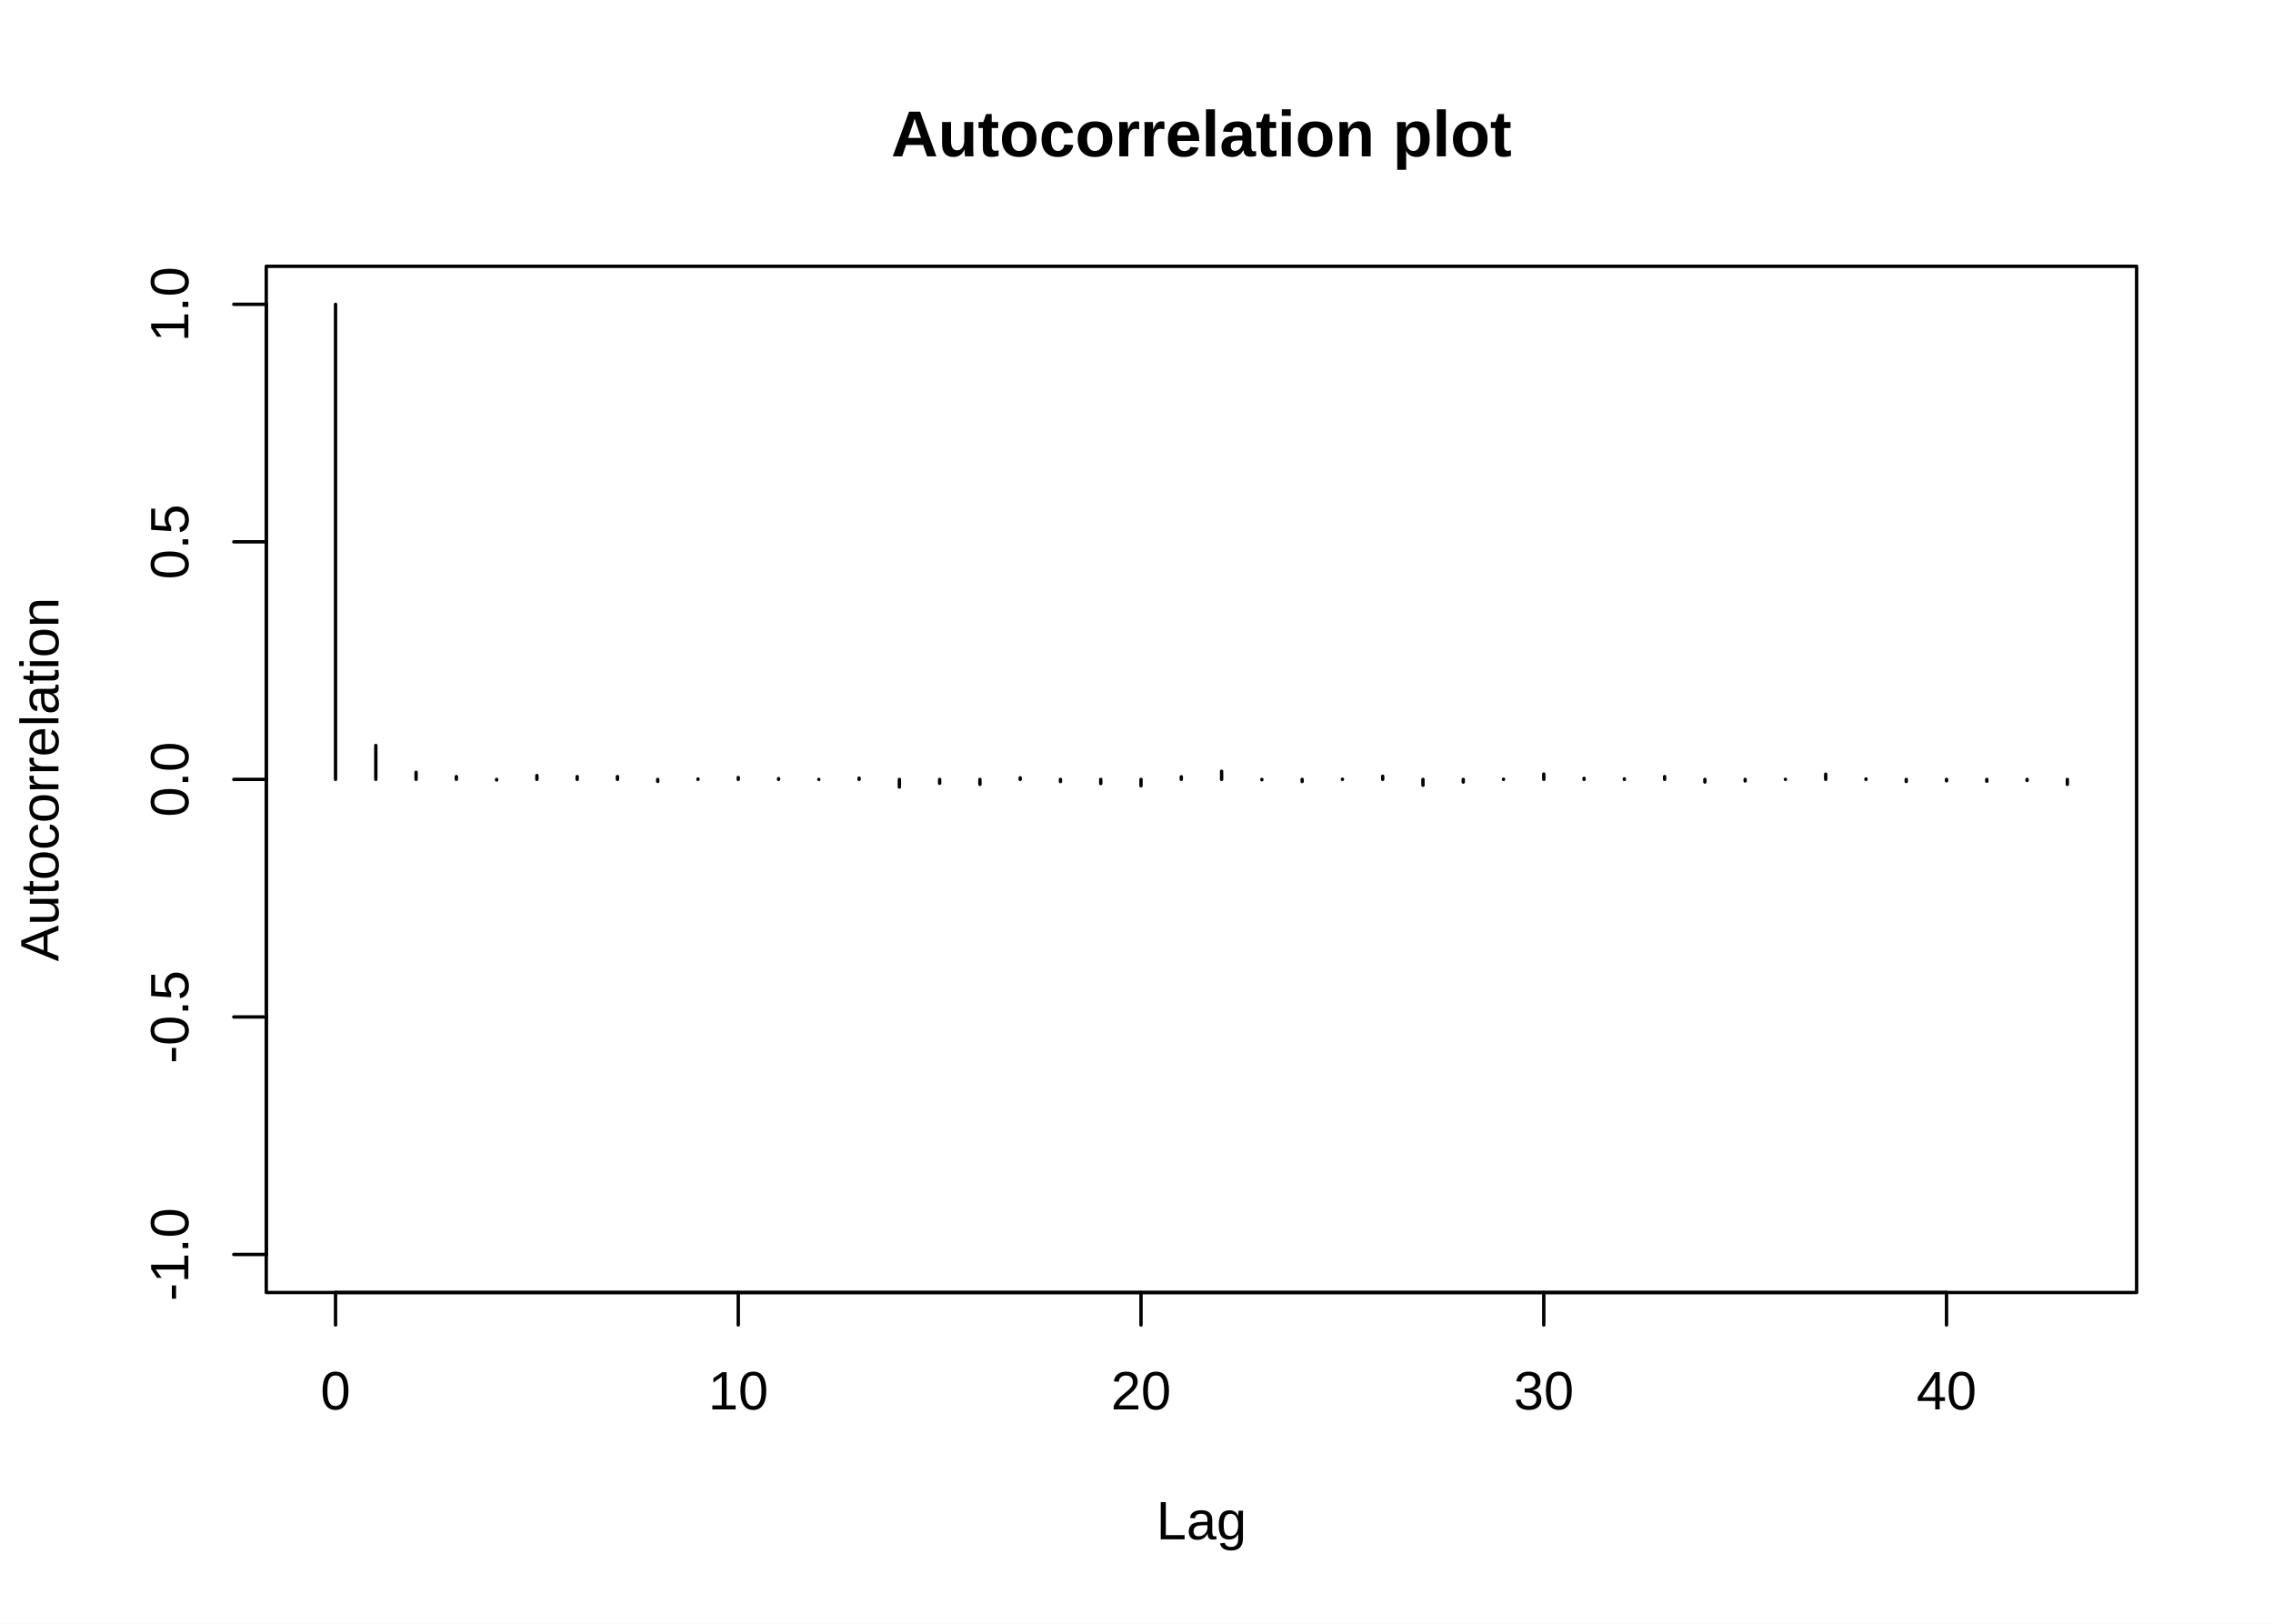
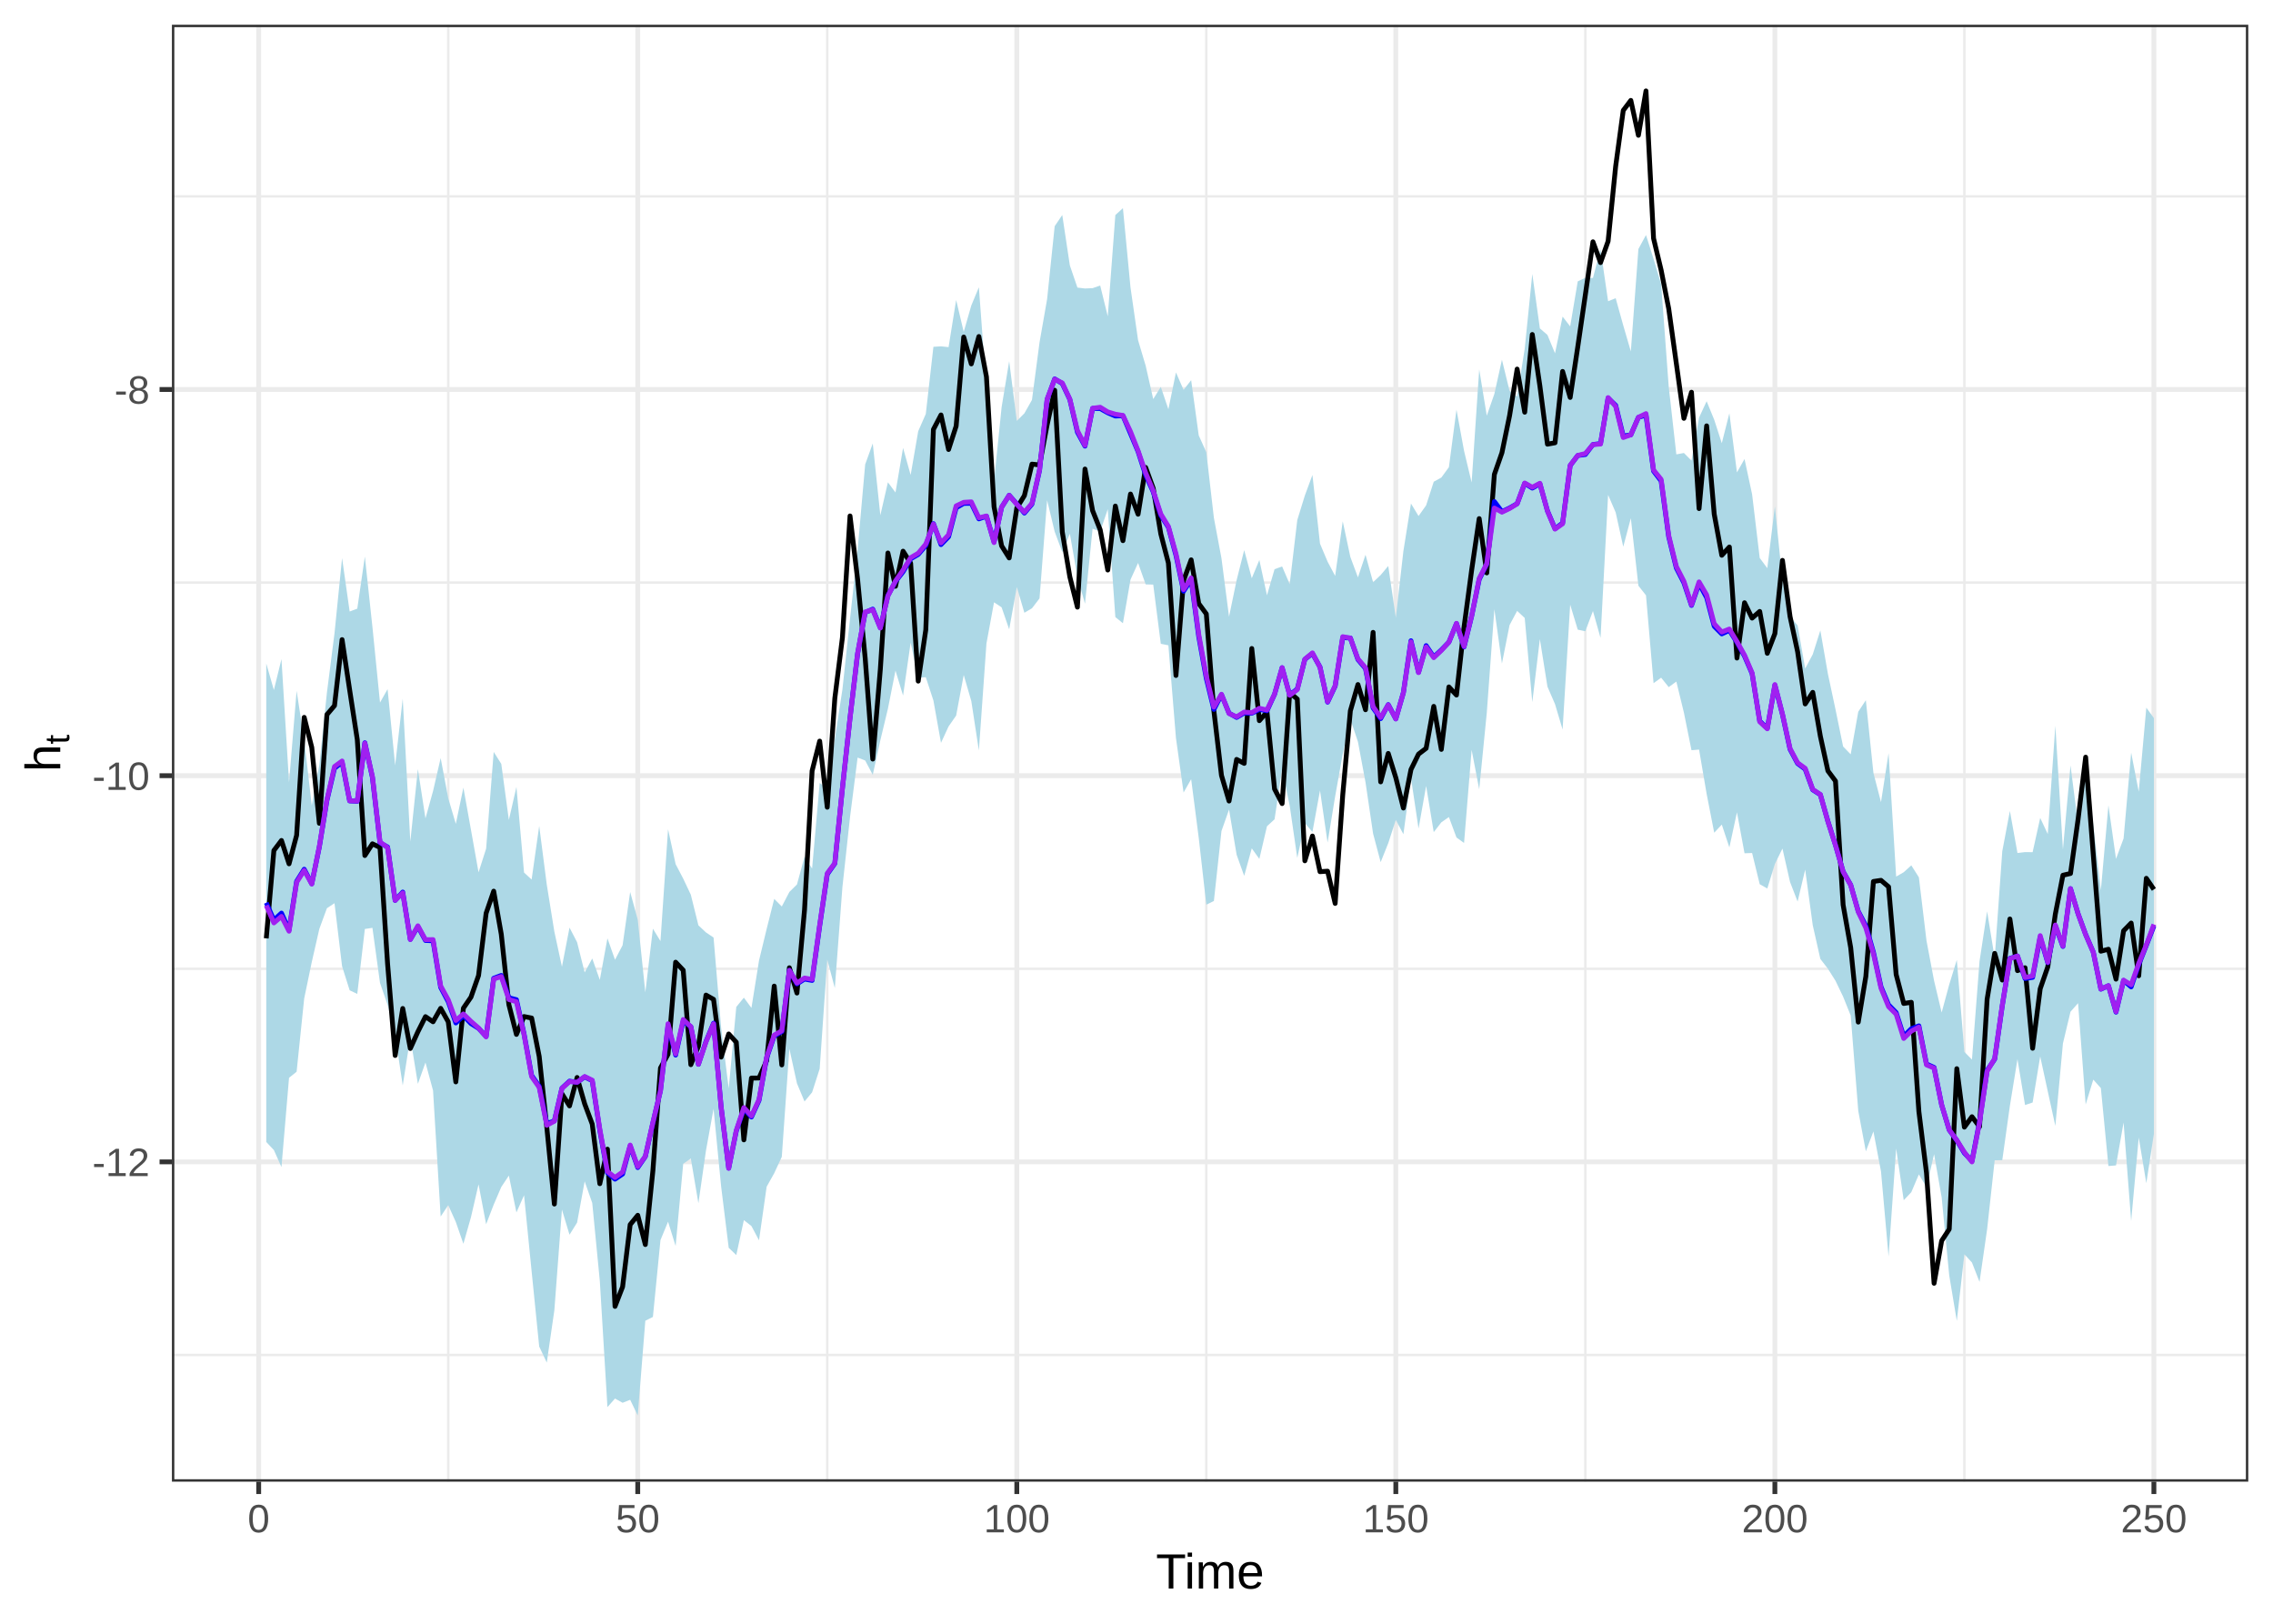
<svg xmlns="http://www.w3.org/2000/svg" class="svglite" width="504.00pt" height="360.00pt" viewBox="0 0 504.00 360.00">
  <defs>
    <style type="text/css">
    .svglite line, .svglite polyline, .svglite polygon, .svglite path, .svglite rect, .svglite circle {
      fill: none;
      stroke: #000000;
      stroke-linecap: round;
      stroke-linejoin: round;
      stroke-miterlimit: 10.00;
    }
    .svglite text {
      white-space: pre;
    }
  </style>
  </defs>
  <rect width="100%" height="100%" style="stroke: none; fill: #FFFFFF;" />
  <defs>
    <clipPath id="cpMC4wMHw1MDQuMDB8MC4wMHwzNjAuMDA=">
      <rect x="0.00" y="0.00" width="504.00" height="360.00" />
    </clipPath>
  </defs>
  <g clip-path="url(#cpMC4wMHw1MDQuMDB8MC4wMHwzNjAuMDA=)">
- </g>
+     <rect x="0" y="0.00" width="504.00" height="360.00" style="stroke-width: 1.07; stroke: #FFFFFF; fill: #FFFFFF;" />
+   </g>
  <defs>
-     <clipPath id="cpNTkuMDR8NDczLjc2fDU5LjA0fDI4Ni41Ng==">
-       <rect x="59.04" y="59.04" width="414.72" height="227.52" />
+     <clipPath id="cpMzguMTJ8NDk4LjUyfDUuNDh8MzI4LjUw">
+       <rect x="38.12" y="5.48" width="460.40" height="323.02" />
    </clipPath>
  </defs>
-   <g clip-path="url(#cpNTkuMDR8NDczLjc2fDU5LjA0fDI4Ni41Ng==)">
-     <line x1="74.40" y1="172.80" x2="74.40" y2="67.47" style="stroke-width: 0.75;" />
-     <line x1="83.33" y1="172.80" x2="83.33" y2="165.28" style="stroke-width: 0.75;" />
-     <line x1="92.26" y1="172.80" x2="92.26" y2="171.22" style="stroke-width: 0.75;" />
-     <line x1="101.19" y1="172.80" x2="101.19" y2="172.18" style="stroke-width: 0.75;" />
-     <line x1="110.12" y1="172.80" x2="110.12" y2="172.93" style="stroke-width: 0.75;" />
-     <line x1="119.05" y1="172.80" x2="119.05" y2="171.95" style="stroke-width: 0.75;" />
-     <line x1="127.98" y1="172.80" x2="127.98" y2="172.18" style="stroke-width: 0.75;" />
-     <line x1="136.91" y1="172.80" x2="136.91" y2="172.17" style="stroke-width: 0.75;" />
-     <line x1="145.84" y1="172.80" x2="145.84" y2="173.25" style="stroke-width: 0.75;" />
-     <line x1="154.77" y1="172.80" x2="154.77" y2="172.71" style="stroke-width: 0.75;" />
-     <line x1="163.70" y1="172.80" x2="163.70" y2="172.38" style="stroke-width: 0.75;" />
-     <line x1="172.63" y1="172.80" x2="172.63" y2="172.63" style="stroke-width: 0.75;" />
-     <line x1="181.56" y1="172.80" x2="181.56" y2="172.81" style="stroke-width: 0.75;" />
-     <line x1="190.49" y1="172.80" x2="190.49" y2="172.52" style="stroke-width: 0.75;" />
-     <line x1="199.42" y1="172.80" x2="199.42" y2="174.49" style="stroke-width: 0.75;" />
-     <line x1="208.35" y1="172.80" x2="208.35" y2="173.66" style="stroke-width: 0.75;" />
-     <line x1="217.28" y1="172.80" x2="217.28" y2="173.90" style="stroke-width: 0.75;" />
-     <line x1="226.21" y1="172.80" x2="226.21" y2="172.45" style="stroke-width: 0.75;" />
-     <line x1="235.14" y1="172.80" x2="235.14" y2="173.28" style="stroke-width: 0.75;" />
-     <line x1="244.07" y1="172.80" x2="244.07" y2="173.72" style="stroke-width: 0.75;" />
-     <line x1="253.00" y1="172.80" x2="253.00" y2="174.21" style="stroke-width: 0.75;" />
-     <line x1="261.93" y1="172.80" x2="261.93" y2="172.22" style="stroke-width: 0.75;" />
-     <line x1="270.87" y1="172.80" x2="270.87" y2="171.00" style="stroke-width: 0.75;" />
-     <line x1="279.80" y1="172.80" x2="279.80" y2="172.88" style="stroke-width: 0.75;" />
-     <line x1="288.73" y1="172.80" x2="288.73" y2="173.27" style="stroke-width: 0.75;" />
-     <line x1="297.66" y1="172.80" x2="297.66" y2="172.76" style="stroke-width: 0.75;" />
-     <line x1="306.59" y1="172.80" x2="306.59" y2="172.10" style="stroke-width: 0.75;" />
-     <line x1="315.52" y1="172.80" x2="315.52" y2="174.09" style="stroke-width: 0.75;" />
-     <line x1="324.45" y1="172.80" x2="324.45" y2="173.39" style="stroke-width: 0.75;" />
-     <line x1="333.38" y1="172.80" x2="333.38" y2="172.76" style="stroke-width: 0.75;" />
-     <line x1="342.31" y1="172.80" x2="342.31" y2="171.61" style="stroke-width: 0.75;" />
-     <line x1="351.24" y1="172.80" x2="351.24" y2="172.57" style="stroke-width: 0.75;" />
-     <line x1="360.17" y1="172.80" x2="360.17" y2="172.68" style="stroke-width: 0.75;" />
-     <line x1="369.10" y1="172.80" x2="369.10" y2="172.18" style="stroke-width: 0.75;" />
-     <line x1="378.03" y1="172.80" x2="378.03" y2="173.38" style="stroke-width: 0.75;" />
-     <line x1="386.96" y1="172.80" x2="386.96" y2="173.15" style="stroke-width: 0.75;" />
-     <line x1="395.89" y1="172.80" x2="395.89" y2="172.78" style="stroke-width: 0.75;" />
-     <line x1="404.82" y1="172.80" x2="404.82" y2="171.65" style="stroke-width: 0.75;" />
-     <line x1="413.75" y1="172.80" x2="413.75" y2="172.70" style="stroke-width: 0.75;" />
-     <line x1="422.68" y1="172.80" x2="422.68" y2="173.27" style="stroke-width: 0.75;" />
-     <line x1="431.61" y1="172.80" x2="431.61" y2="173.11" style="stroke-width: 0.75;" />
-     <line x1="440.54" y1="172.80" x2="440.54" y2="173.21" style="stroke-width: 0.75;" />
-     <line x1="449.47" y1="172.80" x2="449.47" y2="173.04" style="stroke-width: 0.75;" />
-     <line x1="458.40" y1="172.80" x2="458.40" y2="173.90" style="stroke-width: 0.75;" />
+   <g clip-path="url(#cpMzguMTJ8NDk4LjUyfDUuNDh8MzI4LjUw)">
+     <rect x="38.12" y="5.48" width="460.40" height="323.02" style="stroke-width: 1.07; stroke: none; fill: #FFFFFF;" />
+     <polyline points="38.12,300.41 498.52,300.41 " style="stroke-width: 0.53; stroke: #EBEBEB; stroke-linecap: butt;" />
+     <polyline points="38.12,214.79 498.52,214.79 " style="stroke-width: 0.53; stroke: #EBEBEB; stroke-linecap: butt;" />
+     <polyline points="38.12,129.16 498.52,129.16 " style="stroke-width: 0.53; stroke: #EBEBEB; stroke-linecap: butt;" />
+     <polyline points="38.12,43.54 498.52,43.54 " style="stroke-width: 0.53; stroke: #EBEBEB; stroke-linecap: butt;" />
+     <polyline points="99.39,328.50 99.39,5.48 " style="stroke-width: 0.53; stroke: #EBEBEB; stroke-linecap: butt;" />
+     <polyline points="183.43,328.50 183.43,5.48 " style="stroke-width: 0.53; stroke: #EBEBEB; stroke-linecap: butt;" />
+     <polyline points="267.48,328.50 267.48,5.48 " style="stroke-width: 0.53; stroke: #EBEBEB; stroke-linecap: butt;" />
+     <polyline points="351.52,328.50 351.52,5.48 " style="stroke-width: 0.53; stroke: #EBEBEB; stroke-linecap: butt;" />
+     <polyline points="435.57,328.50 435.57,5.48 " style="stroke-width: 0.53; stroke: #EBEBEB; stroke-linecap: butt;" />
+     <polyline points="38.12,257.60 498.52,257.60 " style="stroke-width: 1.07; stroke: #EBEBEB; stroke-linecap: butt;" />
+     <polyline points="38.12,171.98 498.52,171.98 " style="stroke-width: 1.07; stroke: #EBEBEB; stroke-linecap: butt;" />
+     <polyline points="38.12,86.35 498.52,86.35 " style="stroke-width: 1.07; stroke: #EBEBEB; stroke-linecap: butt;" />
+     <polyline points="57.36,328.50 57.36,5.48 " style="stroke-width: 1.07; stroke: #EBEBEB; stroke-linecap: butt;" />
+     <polyline points="141.41,328.50 141.41,5.48 " style="stroke-width: 1.07; stroke: #EBEBEB; stroke-linecap: butt;" />
+     <polyline points="225.46,328.50 225.46,5.48 " style="stroke-width: 1.07; stroke: #EBEBEB; stroke-linecap: butt;" />
+     <polyline points="309.50,328.50 309.50,5.48 " style="stroke-width: 1.07; stroke: #EBEBEB; stroke-linecap: butt;" />
+     <polyline points="393.55,328.50 393.55,5.48 " style="stroke-width: 1.07; stroke: #EBEBEB; stroke-linecap: butt;" />
+     <polyline points="477.59,328.50 477.59,5.48 " style="stroke-width: 1.07; stroke: #EBEBEB; stroke-linecap: butt;" />
+     <polygon points="59.04,147.11 60.73,152.99 62.41,146.13 64.09,173.44 65.77,153.18 67.45,164.06 69.13,178.59 70.81,169.58 72.49,153.56 74.17,140.41 75.85,123.73 77.53,135.58 79.22,134.94 80.90,123.39 82.58,139.00 84.26,155.77 85.94,152.79 87.62,169.70 89.30,154.90 90.98,186.58 92.66,170.51 94.34,181.45 96.02,175.39 97.71,168.07 99.39,176.98 101.07,182.66 102.75,174.63 104.43,183.99 106.11,193.41 107.79,188.15 109.47,166.71 111.15,169.36 112.83,181.79 114.51,174.47 116.20,193.46 117.88,195.00 119.56,183.12 121.24,196.14 122.92,206.56 124.60,214.34 126.28,205.66 127.96,208.90 129.64,215.59 131.32,212.51 133.00,217.25 134.69,208.04 136.37,212.79 138.05,209.57 139.73,197.76 141.41,203.89 143.09,220.02 144.77,205.90 146.45,208.65 148.13,183.85 149.81,191.59 151.49,194.80 153.18,198.37 154.86,205.16 156.54,206.73 158.22,207.86 159.90,227.86 161.58,241.33 163.26,223.25 164.94,221.19 166.62,223.47 168.30,212.96 169.99,205.97 171.67,199.29 173.35,200.98 175.03,197.76 176.71,196.10 178.39,189.93 180.07,192.57 181.75,173.59 183.43,174.90 185.11,163.83 186.79,152.87 188.48,137.16 190.16,121.91 191.84,102.96 193.52,98.32 195.20,114.24 196.88,106.93 198.56,109.19 200.24,99.31 201.92,105.31 203.60,95.60 205.28,91.77 206.97,76.89 208.65,76.79 210.33,76.96 212.01,66.51 213.69,73.58 215.37,67.73 217.05,63.69 218.73,86.27 220.41,106.71 222.09,90.29 223.77,80.08 225.46,93.32 227.14,91.64 228.82,88.67 230.50,75.91 232.18,66.31 233.86,50.15 235.54,47.67 237.22,58.84 238.90,63.76 240.58,63.96 242.26,63.89 243.95,63.31 245.63,70.14 247.31,47.68 248.99,46.15 250.67,63.73 252.35,75.43 254.03,81.07 255.71,88.48 257.39,85.78 259.07,90.74 260.75,82.58 262.44,86.44 264.12,84.29 265.80,96.54 267.48,100.26 269.16,114.81 270.84,123.78 272.52,136.73 274.20,128.63 275.88,121.97 277.56,128.20 279.24,124.15 280.93,131.99 282.61,126.20 284.29,125.59 285.97,129.51 287.65,115.31 289.33,109.86 291.01,105.31 292.69,120.54 294.37,124.52 296.05,127.69 297.73,115.58 299.42,123.49 301.10,128.01 302.78,123.00 304.46,129.09 306.14,127.49 307.82,125.49 309.50,136.97 311.18,122.17 312.86,111.64 314.54,114.41 316.22,112.04 317.91,106.80 319.59,105.88 321.27,103.58 322.95,90.83 324.63,99.96 326.31,106.97 327.99,81.91 329.67,92.16 331.35,87.34 333.03,79.76 334.72,86.67 336.40,87.91 338.08,77.33 339.76,60.74 341.44,72.81 343.12,74.26 344.80,78.34 346.48,70.19 348.16,72.36 349.84,62.38 351.52,61.60 353.21,61.63 354.89,55.26 356.57,66.79 358.25,66.12 359.93,72.15 361.61,77.91 363.29,55.21 364.97,52.11 366.65,57.40 368.33,63.00 370.01,85.71 371.70,100.74 373.38,100.43 375.06,102.12 376.74,92.58 378.42,88.96 380.10,93.07 381.78,98.26 383.46,91.63 385.14,104.74 386.82,101.77 388.50,109.59 390.19,123.71 391.87,125.97 393.55,112.28 395.23,128.67 396.91,136.70 398.59,138.66 400.27,148.23 401.95,145.07 403.63,139.77 405.31,149.41 406.99,157.28 408.68,165.51 410.36,167.24 412.04,157.80 413.72,155.24 415.40,171.37 417.08,177.85 418.76,166.98 420.44,194.35 422.12,193.38 423.80,191.86 425.48,194.51 427.17,208.57 428.85,217.44 430.53,224.49 432.21,218.28 433.89,212.82 435.57,233.21 437.25,234.92 438.93,213.11 440.61,202.06 442.29,212.41 443.97,188.74 445.66,179.80 447.34,189.12 449.02,188.92 450.70,188.94 452.38,181.34 454.06,184.92 455.74,160.91 457.42,188.34 459.10,169.72 460.78,182.77 462.46,169.49 464.15,182.85 465.83,197.38 467.51,178.55 469.19,190.42 470.87,185.90 472.55,166.87 474.23,175.53 475.91,156.90 477.59,159.20 477.59,251.40 475.91,262.33 474.23,252.20 472.55,270.73 470.87,248.87 469.19,258.38 467.51,258.52 465.83,241.24 464.15,239.36 462.46,244.87 460.78,222.41 459.10,224.31 457.42,231.34 455.74,249.63 454.06,241.97 452.38,234.22 450.70,244.44 449.02,245.00 447.34,234.82 445.66,245.17 443.97,257.23 442.29,257.24 440.61,272.54 438.93,284.21 437.25,279.92 435.57,278.08 433.89,292.86 432.21,282.78 430.53,265.47 428.85,255.89 427.17,263.22 425.48,260.37 423.80,264.32 422.12,266.10 420.44,254.64 418.76,278.58 417.08,259.71 415.40,250.85 413.72,255.26 412.04,246.29 410.36,225.14 408.68,220.97 406.99,217.45 405.31,214.78 403.63,212.60 401.95,205.15 400.27,192.81 398.59,199.88 396.91,195.54 395.23,188.14 393.55,191.55 391.87,196.99 390.19,196.04 388.50,189.12 386.82,189.18 385.14,180.10 383.46,187.88 381.78,182.82 380.10,184.62 378.42,176.02 376.74,166.19 375.06,166.33 373.38,158.00 371.70,151.11 370.01,152.34 368.33,150.25 366.65,151.47 364.97,131.99 363.29,129.86 361.61,114.89 359.93,121.21 358.25,113.62 356.57,109.72 354.89,141.42 353.21,135.47 351.52,139.95 349.84,139.60 348.16,134.06 346.48,161.74 344.80,156.11 343.12,152.23 341.44,141.69 339.76,155.68 338.08,137.01 336.40,135.44 334.72,138.59 333.03,147.11 331.35,135.07 329.67,158.03 327.99,175.00 326.31,166.25 324.63,186.89 322.95,185.68 321.27,181.15 319.59,182.32 317.91,184.49 316.22,174.25 314.54,183.70 312.86,172.48 311.18,184.95 309.50,181.78 307.82,186.94 306.14,191.15 304.46,184.82 302.78,173.45 301.10,164.46 299.42,159.42 297.73,167.17 296.05,176.55 294.37,186.81 292.69,175.25 291.01,184.45 289.33,182.49 287.65,190.21 285.97,178.64 284.29,170.50 282.61,181.65 280.93,183.19 279.24,190.43 277.56,188.09 275.88,194.19 274.20,189.50 272.52,179.49 270.84,184.25 269.16,199.76 267.48,200.58 265.80,185.76 264.12,172.75 262.44,175.71 260.75,163.64 259.07,143.07 257.39,142.74 255.71,129.61 254.03,129.56 252.35,124.81 250.67,128.51 248.99,138.18 247.31,136.81 245.63,112.88 243.95,117.85 242.26,117.22 240.58,133.86 238.90,127.88 237.22,118.33 235.54,122.40 233.86,117.88 232.18,110.90 230.50,132.67 228.82,134.87 227.14,135.85 225.46,130.14 223.77,139.53 222.09,134.65 220.41,133.54 218.73,142.66 217.05,166.39 215.37,155.43 213.69,149.65 212.01,158.65 210.33,161.06 208.65,164.70 206.97,155.31 205.28,150.15 203.60,150.23 201.92,142.49 200.24,154.22 198.56,148.67 196.88,157.13 195.20,164.14 193.52,171.78 191.84,168.61 190.16,167.96 188.48,181.16 186.79,196.70 185.11,219.07 183.43,212.74 181.75,236.96 180.07,242.18 178.39,244.21 176.71,240.19 175.03,232.51 173.35,256.48 171.67,260.11 169.99,263.11 168.30,274.99 166.62,271.83 164.94,270.51 163.26,278.26 161.58,276.65 159.90,263.07 158.22,245.84 156.54,255.08 154.86,266.77 153.18,256.86 151.49,258.02 149.81,276.25 148.13,270.86 146.45,274.94 144.77,291.98 143.09,292.82 141.41,313.82 139.73,310.35 138.05,311.01 136.37,310.07 134.69,311.97 133.00,284.01 131.32,266.71 129.64,261.92 127.96,271.06 126.28,273.75 124.60,268.18 122.92,290.49 121.24,302.10 119.56,298.54 117.88,281.88 116.20,265.00 114.51,268.81 112.83,260.64 111.15,263.17 109.47,267.08 107.79,271.43 106.11,262.57 104.43,269.86 102.75,275.76 101.07,270.93 99.39,267.19 97.71,269.72 96.02,241.77 94.34,235.57 92.66,240.30 90.98,229.99 89.30,240.65 87.62,229.57 85.94,222.79 84.26,217.93 82.58,205.71 80.90,205.97 79.22,220.36 77.53,219.56 75.85,214.23 74.17,200.25 72.49,201.36 70.81,205.94 69.13,213.30 67.45,221.37 65.77,237.61 64.09,238.96 62.41,258.75 60.73,254.98 59.04,253.19 " style="stroke-width: 0.00; stroke: none; stroke-linecap: butt; fill: #ADD8E6;" />
+     <polyline points="59.04,147.11 60.73,152.99 62.41,146.13 64.09,173.44 65.77,153.18 67.45,164.06 69.13,178.59 70.81,169.58 72.49,153.56 74.17,140.41 75.85,123.73 77.53,135.58 79.22,134.94 80.90,123.39 82.58,139.00 84.26,155.77 85.94,152.79 87.62,169.70 89.30,154.90 90.98,186.58 92.66,170.51 94.34,181.45 96.02,175.39 97.71,168.07 99.39,176.98 101.07,182.66 102.75,174.63 104.43,183.99 106.11,193.41 107.79,188.15 109.47,166.71 111.15,169.36 112.83,181.79 114.51,174.47 116.20,193.46 117.88,195.00 119.56,183.12 121.24,196.14 122.92,206.56 124.60,214.34 126.28,205.66 127.96,208.90 129.64,215.59 131.32,212.51 133.00,217.25 134.69,208.04 136.37,212.79 138.05,209.57 139.73,197.76 141.41,203.89 143.09,220.02 144.77,205.90 146.45,208.65 148.13,183.85 149.81,191.59 151.49,194.80 153.18,198.37 154.86,205.16 156.54,206.73 158.22,207.86 159.90,227.86 161.58,241.33 163.26,223.25 164.94,221.19 166.62,223.47 168.30,212.96 169.99,205.97 171.67,199.29 173.35,200.98 175.03,197.76 176.71,196.10 178.39,189.93 180.07,192.57 181.75,173.59 183.43,174.90 185.11,163.83 186.79,152.87 188.48,137.16 190.16,121.91 191.84,102.96 193.52,98.32 195.20,114.24 196.88,106.93 198.56,109.19 200.24,99.31 201.92,105.31 203.60,95.60 205.28,91.77 206.97,76.89 208.65,76.79 210.33,76.96 212.01,66.51 213.69,73.58 215.37,67.73 217.05,63.69 218.73,86.27 220.41,106.71 222.09,90.29 223.77,80.08 225.46,93.32 227.14,91.64 228.82,88.67 230.50,75.91 232.18,66.31 233.86,50.15 235.54,47.67 237.22,58.84 238.90,63.76 240.58,63.96 242.26,63.89 243.95,63.31 245.63,70.14 247.31,47.68 248.99,46.15 250.67,63.73 252.35,75.43 254.03,81.07 255.71,88.48 257.39,85.78 259.07,90.74 260.75,82.58 262.44,86.44 264.12,84.29 265.80,96.54 267.48,100.26 269.16,114.81 270.84,123.78 272.52,136.73 274.20,128.63 275.88,121.97 277.56,128.20 279.24,124.15 280.93,131.99 282.61,126.20 284.29,125.59 285.97,129.51 287.65,115.31 289.33,109.86 291.01,105.31 292.69,120.54 294.37,124.52 296.05,127.69 297.73,115.58 299.42,123.49 301.10,128.01 302.78,123.00 304.46,129.09 306.14,127.49 307.82,125.49 309.50,136.97 311.18,122.17 312.86,111.64 314.54,114.41 316.22,112.04 317.91,106.80 319.59,105.88 321.27,103.58 322.95,90.83 324.63,99.96 326.31,106.97 327.99,81.91 329.67,92.16 331.35,87.34 333.03,79.76 334.72,86.67 336.40,87.91 338.08,77.33 339.76,60.74 341.44,72.81 343.12,74.26 344.80,78.34 346.48,70.19 348.16,72.36 349.84,62.38 351.52,61.60 353.21,61.63 354.89,55.26 356.57,66.79 358.25,66.12 359.93,72.15 361.61,77.91 363.29,55.21 364.97,52.11 366.65,57.40 368.33,63.00 370.01,85.71 371.70,100.74 373.38,100.43 375.06,102.12 376.74,92.58 378.42,88.96 380.10,93.07 381.78,98.26 383.46,91.63 385.14,104.74 386.82,101.77 388.50,109.59 390.19,123.71 391.87,125.97 393.55,112.28 395.23,128.67 396.91,136.70 398.59,138.66 400.27,148.23 401.95,145.07 403.63,139.77 405.31,149.41 406.99,157.28 408.68,165.51 410.36,167.24 412.04,157.80 413.72,155.24 415.40,171.37 417.08,177.85 418.76,166.98 420.44,194.35 422.12,193.38 423.80,191.86 425.48,194.51 427.17,208.57 428.85,217.44 430.53,224.49 432.21,218.28 433.89,212.82 435.57,233.21 437.25,234.92 438.93,213.11 440.61,202.06 442.29,212.41 443.97,188.74 445.66,179.80 447.34,189.12 449.02,188.92 450.70,188.94 452.38,181.34 454.06,184.92 455.74,160.91 457.42,188.34 459.10,169.72 460.78,182.77 462.46,169.49 464.15,182.85 465.83,197.38 467.51,178.55 469.19,190.42 470.87,185.90 472.55,166.87 474.23,175.53 475.91,156.90 477.59,159.20 " style="stroke-width: 1.07; stroke: none; stroke-linecap: butt;" />
+     <polyline points="477.59,251.40 475.91,262.33 474.23,252.20 472.55,270.73 470.87,248.87 469.19,258.38 467.51,258.52 465.83,241.24 464.15,239.36 462.46,244.87 460.78,222.41 459.10,224.31 457.42,231.34 455.74,249.63 454.06,241.97 452.38,234.22 450.70,244.44 449.02,245.00 447.34,234.82 445.66,245.17 443.97,257.23 442.29,257.24 440.61,272.54 438.93,284.21 437.25,279.92 435.57,278.08 433.89,292.86 432.21,282.78 430.53,265.47 428.85,255.89 427.17,263.22 425.48,260.37 423.80,264.32 422.12,266.10 420.44,254.64 418.76,278.58 417.08,259.71 415.40,250.85 413.72,255.26 412.04,246.29 410.36,225.14 408.68,220.97 406.99,217.45 405.31,214.78 403.63,212.60 401.95,205.15 400.27,192.81 398.59,199.88 396.91,195.54 395.23,188.14 393.55,191.55 391.87,196.99 390.19,196.04 388.50,189.12 386.82,189.18 385.14,180.10 383.46,187.88 381.78,182.82 380.10,184.62 378.42,176.02 376.74,166.19 375.06,166.33 373.38,158.00 371.70,151.11 370.01,152.34 368.33,150.25 366.65,151.47 364.97,131.99 363.29,129.86 361.61,114.89 359.93,121.21 358.25,113.62 356.57,109.72 354.89,141.42 353.21,135.47 351.52,139.95 349.84,139.60 348.16,134.06 346.48,161.74 344.80,156.11 343.12,152.23 341.44,141.69 339.76,155.68 338.08,137.01 336.40,135.44 334.72,138.59 333.03,147.11 331.35,135.07 329.67,158.03 327.99,175.00 326.31,166.25 324.63,186.89 322.95,185.68 321.27,181.15 319.59,182.32 317.91,184.49 316.22,174.25 314.54,183.70 312.86,172.48 311.18,184.95 309.50,181.78 307.82,186.94 306.14,191.15 304.46,184.82 302.78,173.45 301.10,164.46 299.42,159.42 297.73,167.17 296.05,176.55 294.37,186.81 292.69,175.25 291.01,184.45 289.33,182.49 287.65,190.21 285.97,178.64 284.29,170.50 282.61,181.65 280.93,183.19 279.24,190.43 277.56,188.09 275.88,194.19 274.20,189.50 272.52,179.49 270.84,184.25 269.16,199.76 267.48,200.58 265.80,185.76 264.12,172.75 262.44,175.71 260.75,163.64 259.07,143.07 257.39,142.74 255.71,129.61 254.03,129.56 252.35,124.81 250.67,128.51 248.99,138.18 247.31,136.81 245.63,112.88 243.95,117.85 242.26,117.22 240.58,133.86 238.90,127.88 237.22,118.33 235.54,122.40 233.86,117.88 232.18,110.90 230.50,132.67 228.82,134.87 227.14,135.85 225.46,130.14 223.77,139.53 222.09,134.65 220.41,133.54 218.73,142.66 217.05,166.39 215.37,155.43 213.69,149.65 212.01,158.65 210.33,161.06 208.65,164.70 206.97,155.31 205.28,150.15 203.60,150.23 201.92,142.49 200.24,154.22 198.56,148.67 196.88,157.13 195.20,164.14 193.52,171.78 191.84,168.61 190.16,167.96 188.48,181.16 186.79,196.70 185.11,219.07 183.43,212.74 181.75,236.96 180.07,242.18 178.39,244.21 176.71,240.19 175.03,232.51 173.35,256.48 171.67,260.11 169.99,263.11 168.30,274.99 166.62,271.83 164.94,270.51 163.26,278.26 161.58,276.65 159.90,263.07 158.22,245.84 156.54,255.08 154.86,266.77 153.18,256.86 151.49,258.02 149.81,276.25 148.13,270.86 146.45,274.94 144.77,291.98 143.09,292.82 141.41,313.82 139.73,310.35 138.05,311.01 136.37,310.07 134.69,311.97 133.00,284.01 131.32,266.71 129.64,261.92 127.96,271.06 126.28,273.75 124.60,268.18 122.92,290.49 121.24,302.10 119.56,298.54 117.88,281.88 116.20,265.00 114.51,268.81 112.83,260.64 111.15,263.17 109.47,267.08 107.79,271.43 106.11,262.57 104.43,269.86 102.75,275.76 101.07,270.93 99.39,267.19 97.71,269.72 96.02,241.77 94.34,235.57 92.66,240.30 90.98,229.99 89.30,240.65 87.62,229.57 85.94,222.79 84.26,217.93 82.58,205.71 80.90,205.97 79.22,220.36 77.53,219.56 75.85,214.23 74.17,200.25 72.49,201.36 70.81,205.94 69.13,213.30 67.45,221.37 65.77,237.61 64.09,238.96 62.41,258.75 60.73,254.98 59.04,253.19 " style="stroke-width: 1.07; stroke: none; stroke-linecap: butt;" />
+     <polyline points="59.04,208.04 60.73,188.56 62.41,186.34 64.09,191.52 65.77,185.19 67.45,159.05 69.13,165.71 70.81,182.54 72.49,158.44 74.17,156.45 75.85,141.81 77.53,152.97 79.22,163.97 80.90,189.68 82.58,187.08 84.26,187.90 85.94,213.69 87.62,234.01 89.30,223.59 90.98,232.46 92.66,228.75 94.34,225.40 96.02,226.54 97.71,223.56 99.39,226.55 101.07,239.87 102.75,223.52 104.43,221.07 106.11,216.28 107.79,202.47 109.47,197.58 111.15,207.13 112.83,222.72 114.51,229.34 116.20,225.38 117.88,225.71 119.56,234.23 121.24,249.90 122.92,266.95 124.60,242.49 126.28,245.19 127.96,238.89 129.64,244.73 131.32,249.23 133.00,262.44 134.69,254.78 136.37,289.64 138.05,285.30 139.73,271.51 141.41,269.44 143.09,275.93 144.77,259.53 146.45,236.78 148.13,233.74 149.81,213.33 151.49,215.10 153.18,236.05 154.86,231.98 156.54,220.62 158.22,221.57 159.90,234.37 161.58,229.24 163.26,231.08 164.94,252.72 166.62,239.02 168.30,239.01 169.99,235.17 171.67,218.63 173.35,236.10 175.03,214.56 176.71,220.17 178.39,201.74 180.07,170.91 181.75,164.31 183.43,178.97 185.11,154.81 186.79,141.37 188.48,114.39 190.16,128.45 191.84,145.93 193.52,168.29 195.20,148.38 196.88,122.60 198.56,129.98 200.24,122.20 201.92,124.85 203.60,151.01 205.28,139.63 206.97,95.21 208.65,92.00 210.33,99.66 212.01,94.47 213.69,74.73 215.37,80.68 217.05,74.61 218.73,83.55 220.41,112.34 222.09,121.02 223.77,123.70 225.46,112.61 227.14,109.89 228.82,102.90 230.50,103.08 232.18,94.19 233.86,86.52 235.54,117.93 237.22,127.90 238.90,134.61 240.58,103.99 242.26,113.20 243.95,117.46 245.63,126.38 247.31,112.20 248.99,119.87 250.67,109.53 252.35,114.01 254.03,103.64 255.71,108.26 257.39,118.37 259.07,124.82 260.75,149.76 262.44,128.70 264.12,124.12 265.80,133.82 267.48,136.11 269.16,157.61 270.84,171.91 272.52,177.60 274.20,168.37 275.88,169.25 277.56,143.78 279.24,159.78 280.93,157.84 282.61,174.93 284.29,178.16 285.97,153.54 287.65,154.99 289.33,190.85 291.01,185.36 292.69,193.26 294.37,193.15 296.05,200.30 297.73,176.23 299.42,157.60 301.10,151.77 302.78,157.36 304.46,140.20 306.14,173.35 307.82,167.04 309.50,172.43 311.18,179.15 312.86,170.61 314.54,167.19 316.22,165.91 317.91,156.61 319.59,166.15 321.27,152.30 322.95,154.10 324.63,139.01 326.31,126.42 327.99,114.98 329.67,127.02 331.35,105.18 333.03,100.37 334.72,92.17 336.40,81.83 338.08,91.39 339.76,74.16 341.44,85.55 343.12,98.48 344.80,98.17 346.48,82.35 348.16,88.12 349.84,76.93 351.52,65.39 353.21,53.61 354.89,58.22 356.57,53.48 358.25,36.84 359.93,24.48 361.61,22.26 363.29,30.00 364.97,20.16 366.65,52.85 368.33,59.90 370.01,68.43 371.70,80.59 373.38,92.75 375.06,86.96 376.74,112.76 378.42,94.42 380.10,113.99 381.78,123.11 383.46,121.28 385.14,145.90 386.82,133.63 388.50,137.04 390.19,135.56 391.87,144.85 393.55,140.47 395.23,124.24 396.91,136.68 398.59,144.49 400.27,156.07 401.95,153.50 403.63,163.21 405.31,170.91 406.99,173.17 408.68,200.61 410.36,210.09 412.04,226.61 413.72,216.48 415.40,195.43 417.08,195.18 418.76,196.61 420.44,216.06 422.12,222.48 423.80,222.22 425.48,246.44 427.17,260.05 428.85,284.52 430.53,275.09 432.21,272.52 433.89,236.94 435.57,249.90 437.25,247.59 438.93,249.80 440.61,221.53 442.29,211.37 443.97,217.29 445.66,203.75 447.34,215.20 449.02,214.56 450.70,232.41 452.38,219.22 454.06,214.37 455.74,202.64 457.42,194.05 459.10,193.66 460.78,181.66 462.46,167.87 464.15,189.50 465.83,210.89 467.51,210.46 469.19,217.09 470.87,206.37 472.55,204.65 474.23,216.34 475.91,194.73 477.59,197.20 " style="stroke-width: 1.07; stroke-linecap: butt;" />
+     <polyline points="59.04,200.15 60.73,203.98 62.41,202.44 64.09,206.20 65.77,195.40 67.45,192.72 69.13,195.94 70.81,187.76 72.49,177.46 74.17,170.33 75.85,168.98 77.53,177.57 79.22,177.65 80.90,164.68 82.58,172.36 84.26,186.85 85.94,187.79 87.62,199.63 89.30,197.78 90.98,208.28 92.66,205.41 94.34,208.51 96.02,208.58 97.71,218.90 99.39,222.08 101.07,226.80 102.75,225.20 104.43,226.93 106.11,227.99 107.79,229.79 109.47,216.89 111.15,216.26 112.83,221.21 114.51,221.64 116.20,229.23 117.88,238.44 119.56,240.83 121.24,249.12 122.92,248.52 124.60,241.26 126.28,239.70 127.96,239.98 129.64,238.75 131.32,239.61 133.00,250.63 134.69,260.00 136.37,261.43 138.05,260.29 139.73,254.06 141.41,258.86 143.09,256.42 144.77,248.94 146.45,241.80 148.13,227.35 149.81,233.92 151.49,226.41 153.18,227.62 154.86,235.97 156.54,230.90 158.22,226.85 159.90,245.46 161.58,258.99 163.26,250.76 164.94,245.85 166.62,247.65 168.30,243.97 169.99,234.54 171.67,229.70 173.35,228.73 175.03,215.13 176.71,218.14 178.39,217.07 180.07,217.37 181.75,205.28 183.43,193.82 185.11,191.45 186.79,174.79 188.48,159.16 190.16,144.93 191.84,135.78 193.52,135.05 195.20,139.19 196.88,132.03 198.56,128.93 200.24,126.76 201.92,123.90 203.60,122.92 205.28,120.96 206.97,116.10 208.65,120.74 210.33,119.01 212.01,112.58 213.69,111.61 215.37,111.58 217.05,115.04 218.73,114.46 220.41,120.12 222.09,112.47 223.77,109.80 225.46,111.73 227.14,113.75 228.82,111.77 230.50,104.29 232.18,88.61 233.86,84.01 235.54,85.03 237.22,88.58 238.90,95.82 240.58,98.91 242.26,90.56 243.95,90.58 245.63,91.51 247.31,92.24 248.99,92.17 250.67,96.12 252.35,100.12 254.03,105.32 255.71,109.05 257.39,114.26 259.07,116.90 260.75,123.11 262.44,131.07 264.12,128.52 265.80,141.15 267.48,150.42 269.16,157.28 270.84,154.02 272.52,158.11 274.20,159.06 275.88,158.08 277.56,158.14 279.24,157.29 280.93,157.59 282.61,153.93 284.29,148.05 285.97,154.07 287.65,152.76 289.33,146.18 291.01,144.88 292.69,147.89 294.37,155.67 296.05,152.12 297.73,141.37 299.42,141.45 301.10,146.23 302.78,148.22 304.46,156.95 306.14,159.32 307.82,156.22 309.50,159.38 311.18,153.56 312.86,142.06 314.54,149.06 316.22,143.14 317.91,145.65 319.59,144.10 321.27,142.37 322.95,138.26 324.63,143.42 326.31,136.61 327.99,128.46 329.67,125.09 331.35,111.20 333.03,113.44 334.72,112.63 336.40,111.67 338.08,107.17 339.76,108.21 341.44,107.25 343.12,113.25 344.80,117.22 346.48,115.97 348.16,103.21 349.84,100.99 351.52,100.77 353.21,98.55 354.89,98.34 356.57,88.26 358.25,89.87 359.93,96.68 361.61,96.40 363.29,92.53 364.97,92.05 366.65,104.44 368.33,106.63 370.01,119.02 371.70,125.93 373.38,129.21 375.06,134.23 376.74,129.39 378.42,132.49 380.10,138.85 381.78,140.54 383.46,139.76 385.14,142.42 386.82,145.47 388.50,149.35 390.19,159.87 391.87,161.48 393.55,151.91 395.23,158.40 396.91,166.12 398.59,169.27 400.27,170.52 401.95,175.11 403.63,176.19 405.31,182.09 406.99,187.36 408.68,193.24 410.36,196.19 412.04,202.04 413.72,205.25 415.40,211.11 417.08,218.78 418.76,222.78 420.44,224.50 422.12,229.74 423.80,228.09 425.48,227.44 427.17,235.90 428.85,236.66 430.53,244.98 432.21,250.53 433.89,252.84 435.57,255.65 437.25,257.42 438.93,248.66 440.61,237.30 442.29,234.83 443.97,222.99 445.66,212.48 447.34,211.97 449.02,216.96 450.70,216.69 452.38,207.78 454.06,213.45 455.74,205.27 457.42,209.84 459.10,197.02 460.78,202.59 462.46,207.18 464.15,211.11 465.83,219.31 467.51,218.54 469.19,224.40 470.87,217.38 472.55,218.80 474.23,213.86 475.91,209.61 477.59,205.30 " style="stroke-width: 1.07; stroke: #0000FF; stroke-linecap: butt;" />
+     <polyline points="59.04,200.75 60.73,204.62 62.41,203.18 64.09,206.46 65.77,195.63 67.45,192.98 69.13,196.00 70.81,187.65 72.49,177.29 74.17,169.95 75.85,168.72 77.53,177.54 79.22,177.60 80.90,164.78 82.58,172.17 84.26,186.68 85.94,187.91 87.62,199.62 89.30,197.97 90.98,208.30 92.66,205.26 94.34,208.34 96.02,208.32 97.71,218.59 99.39,221.67 101.07,226.24 102.75,224.80 104.43,226.44 106.11,227.91 107.79,229.88 109.47,217.05 111.15,216.52 112.83,221.60 114.51,222.09 116.20,229.38 117.88,238.69 119.56,241.09 121.24,249.49 122.92,248.57 124.60,241.31 126.28,239.80 127.96,239.95 129.64,238.68 131.32,239.49 133.00,250.36 134.69,259.73 136.37,261.05 138.05,259.84 139.73,253.87 141.41,258.66 143.09,256.36 144.77,248.87 146.45,241.82 148.13,226.97 149.81,233.66 151.49,226.03 153.18,227.63 154.86,235.95 156.54,231.02 158.22,226.99 159.90,245.51 161.58,259.02 163.26,250.61 164.94,245.56 166.62,247.42 168.30,243.77 169.99,234.33 171.67,229.49 173.35,228.53 175.03,215.15 176.71,217.95 178.39,216.84 180.07,217.13 181.75,205.08 183.43,193.63 185.11,191.36 186.79,174.75 188.48,159.21 190.16,144.84 191.84,135.68 193.52,135.20 195.20,139.24 196.88,132.12 198.56,128.81 200.24,126.38 201.92,123.65 203.60,122.65 205.28,120.63 206.97,116.20 208.65,120.37 210.33,118.57 212.01,112.16 213.69,111.37 215.37,111.26 217.05,114.80 218.73,114.40 220.41,120.30 222.09,112.44 223.77,109.82 225.46,111.82 227.14,113.55 228.82,111.59 230.50,104.18 232.18,88.48 233.86,84.07 235.54,84.90 237.22,88.50 238.90,95.48 240.58,98.75 242.26,90.52 243.95,90.29 245.63,91.32 247.31,91.83 248.99,92.11 250.67,95.69 252.35,99.95 254.03,104.83 255.71,108.81 257.39,113.96 259.07,116.73 260.75,122.76 262.44,130.71 264.12,128.13 265.80,140.65 267.48,149.88 269.16,156.77 270.84,153.92 272.52,158.20 274.20,158.92 275.88,157.87 277.56,158.00 279.24,157.03 280.93,157.41 282.61,153.89 284.29,148.02 285.97,154.15 287.65,152.90 289.33,146.15 291.01,144.75 292.69,147.96 294.37,155.59 296.05,152.02 297.73,141.16 299.42,141.47 301.10,146.08 302.78,148.03 304.46,156.66 306.14,159.07 307.82,156.28 309.50,159.40 311.18,153.56 312.86,142.30 314.54,149.13 316.22,143.43 317.91,145.81 319.59,144.22 321.27,142.36 322.95,138.20 324.63,143.32 326.31,136.56 327.99,128.24 329.67,124.98 331.35,112.64 333.03,113.55 334.72,112.74 336.40,111.69 338.08,107.09 339.76,108.04 341.44,107.15 343.12,113.31 344.80,117.31 346.48,116.12 348.16,103.17 349.84,100.98 351.52,100.55 353.21,98.57 354.89,98.45 356.57,88.15 358.25,90.10 359.93,97.00 361.61,96.40 363.29,92.52 364.97,91.70 366.65,104.21 368.33,106.28 370.01,118.75 371.70,125.59 373.38,128.88 375.06,134.10 376.74,129.01 378.42,131.89 380.10,138.29 381.78,140.13 383.46,139.46 385.14,142.24 386.82,145.26 388.50,149.20 390.19,160.03 391.87,161.58 393.55,151.77 395.23,158.31 396.91,165.96 398.59,169.12 400.27,170.34 401.95,175.02 403.63,176.14 405.31,182.17 406.99,187.39 408.68,193.26 410.36,196.22 412.04,202.18 413.72,205.72 415.40,211.46 417.08,219.09 418.76,223.19 420.44,224.86 422.12,230.24 423.80,228.61 425.48,227.73 427.17,236.10 428.85,236.80 430.53,244.95 432.21,250.50 433.89,252.79 435.57,255.45 437.25,257.61 438.93,248.85 440.61,237.51 442.29,234.70 443.97,222.87 445.66,212.58 447.34,211.95 449.02,216.72 450.70,216.38 452.38,207.44 454.06,213.36 455.74,205.08 457.42,209.75 459.10,197.04 460.78,202.60 462.46,207.23 464.15,211.13 465.83,219.27 467.51,218.53 469.19,224.30 470.87,217.32 472.55,218.34 474.23,213.58 475.91,209.50 477.59,204.95 " style="stroke-width: 1.07; stroke: #A020F0; stroke-linecap: butt;" />
+     <rect x="38.12" y="5.48" width="460.40" height="323.02" style="stroke-width: 1.07; stroke: #333333;" />
  </g>
  <g clip-path="url(#cpMC4wMHw1MDQuMDB8MC4wMHwzNjAuMDA=)">
-     <line x1="74.40" y1="286.56" x2="431.61" y2="286.56" style="stroke-width: 0.75;" />
-     <line x1="74.40" y1="286.56" x2="74.40" y2="293.76" style="stroke-width: 0.75;" />
-     <line x1="163.70" y1="286.56" x2="163.70" y2="293.76" style="stroke-width: 0.75;" />
-     <line x1="253.00" y1="286.56" x2="253.00" y2="293.76" style="stroke-width: 0.75;" />
-     <line x1="342.31" y1="286.56" x2="342.31" y2="293.76" style="stroke-width: 0.75;" />
-     <line x1="431.61" y1="286.56" x2="431.61" y2="293.76" style="stroke-width: 0.75;" />
-     <text x="74.40" y="312.48" text-anchor="middle" style="font-size: 12.00px; font-family: &quot;Arial&quot;;" textLength="6.67px" lengthAdjust="spacingAndGlyphs">0</text>
-     <text x="163.70" y="312.48" text-anchor="middle" style="font-size: 12.00px; font-family: &quot;Arial&quot;;" textLength="13.35px" lengthAdjust="spacingAndGlyphs">10</text>
-     <text x="253.00" y="312.48" text-anchor="middle" style="font-size: 12.00px; font-family: &quot;Arial&quot;;" textLength="13.35px" lengthAdjust="spacingAndGlyphs">20</text>
-     <text x="342.31" y="312.48" text-anchor="middle" style="font-size: 12.00px; font-family: &quot;Arial&quot;;" textLength="13.35px" lengthAdjust="spacingAndGlyphs">30</text>
-     <text x="431.61" y="312.48" text-anchor="middle" style="font-size: 12.00px; font-family: &quot;Arial&quot;;" textLength="13.35px" lengthAdjust="spacingAndGlyphs">40</text>
-     <line x1="59.04" y1="278.13" x2="59.04" y2="67.47" style="stroke-width: 0.75;" />
-     <line x1="59.04" y1="278.13" x2="51.84" y2="278.13" style="stroke-width: 0.75;" />
-     <line x1="59.04" y1="225.47" x2="51.84" y2="225.47" style="stroke-width: 0.75;" />
-     <line x1="59.04" y1="172.80" x2="51.84" y2="172.80" style="stroke-width: 0.75;" />
-     <line x1="59.04" y1="120.13" x2="51.84" y2="120.13" style="stroke-width: 0.75;" />
-     <line x1="59.04" y1="67.47" x2="51.84" y2="67.47" style="stroke-width: 0.75;" />
-     <text transform="translate(41.76,278.13) rotate(-90)" text-anchor="middle" style="font-size: 12.00px; font-family: &quot;Arial&quot;;" textLength="20.68px" lengthAdjust="spacingAndGlyphs">-1.0</text>
-     <text transform="translate(41.76,225.47) rotate(-90)" text-anchor="middle" style="font-size: 12.00px; font-family: &quot;Arial&quot;;" textLength="20.68px" lengthAdjust="spacingAndGlyphs">-0.5</text>
-     <text transform="translate(41.76,172.80) rotate(-90)" text-anchor="middle" style="font-size: 12.00px; font-family: &quot;Arial&quot;;" textLength="16.68px" lengthAdjust="spacingAndGlyphs">0.0</text>
-     <text transform="translate(41.76,120.13) rotate(-90)" text-anchor="middle" style="font-size: 12.00px; font-family: &quot;Arial&quot;;" textLength="16.68px" lengthAdjust="spacingAndGlyphs">0.5</text>
-     <text transform="translate(41.76,67.47) rotate(-90)" text-anchor="middle" style="font-size: 12.00px; font-family: &quot;Arial&quot;;" textLength="16.68px" lengthAdjust="spacingAndGlyphs">1.0</text>
-     <polygon points="59.04,286.56 473.76,286.56 473.76,59.04 59.04,59.04 " style="stroke-width: 0.75;" />
-     <text x="266.40" y="34.67" text-anchor="middle" style="font-size: 14.40px; font-weight: bold; font-family: &quot;Arial&quot;;" textLength="137.53px" lengthAdjust="spacingAndGlyphs">Autocorrelation plot</text>
-     <text x="266.40" y="341.28" text-anchor="middle" style="font-size: 12.00px; font-family: &quot;Arial&quot;;" textLength="20.02px" lengthAdjust="spacingAndGlyphs">Lag</text>
-     <text transform="translate(12.96,172.80) rotate(-90)" text-anchor="middle" style="font-size: 12.00px; font-family: &quot;Arial&quot;;" textLength="80.72px" lengthAdjust="spacingAndGlyphs">Autocorrelation</text>
+     <text x="33.19" y="260.75" text-anchor="end" style="font-size: 8.80px;fill: #4D4D4D; font-family: &quot;Arial&quot;;" textLength="12.72px" lengthAdjust="spacingAndGlyphs">-12</text>
+     <text x="33.19" y="175.13" text-anchor="end" style="font-size: 8.80px;fill: #4D4D4D; font-family: &quot;Arial&quot;;" textLength="12.72px" lengthAdjust="spacingAndGlyphs">-10</text>
+     <text x="33.19" y="89.50" text-anchor="end" style="font-size: 8.80px;fill: #4D4D4D; font-family: &quot;Arial&quot;;" textLength="7.83px" lengthAdjust="spacingAndGlyphs">-8</text>
+     <polyline points="35.38,257.60 38.12,257.60 " style="stroke-width: 1.07; stroke: #333333; stroke-linecap: butt;" />
+     <polyline points="35.38,171.98 38.12,171.98 " style="stroke-width: 1.07; stroke: #333333; stroke-linecap: butt;" />
+     <polyline points="35.38,86.35 38.12,86.35 " style="stroke-width: 1.07; stroke: #333333; stroke-linecap: butt;" />
+     <polyline points="57.36,331.24 57.36,328.50 " style="stroke-width: 1.07; stroke: #333333; stroke-linecap: butt;" />
+     <polyline points="141.41,331.24 141.41,328.50 " style="stroke-width: 1.07; stroke: #333333; stroke-linecap: butt;" />
+     <polyline points="225.46,331.24 225.46,328.50 " style="stroke-width: 1.07; stroke: #333333; stroke-linecap: butt;" />
+     <polyline points="309.50,331.24 309.50,328.50 " style="stroke-width: 1.07; stroke: #333333; stroke-linecap: butt;" />
+     <polyline points="393.55,331.24 393.55,328.50 " style="stroke-width: 1.07; stroke: #333333; stroke-linecap: butt;" />
+     <polyline points="477.59,331.24 477.59,328.50 " style="stroke-width: 1.07; stroke: #333333; stroke-linecap: butt;" />
+     <text x="57.36" y="339.74" text-anchor="middle" style="font-size: 8.80px;fill: #4D4D4D; font-family: &quot;Arial&quot;;" textLength="4.90px" lengthAdjust="spacingAndGlyphs">0</text>
+     <text x="141.41" y="339.74" text-anchor="middle" style="font-size: 8.80px;fill: #4D4D4D; font-family: &quot;Arial&quot;;" textLength="9.79px" lengthAdjust="spacingAndGlyphs">50</text>
+     <text x="225.46" y="339.74" text-anchor="middle" style="font-size: 8.80px;fill: #4D4D4D; font-family: &quot;Arial&quot;;" textLength="14.69px" lengthAdjust="spacingAndGlyphs">100</text>
+     <text x="309.50" y="339.74" text-anchor="middle" style="font-size: 8.80px;fill: #4D4D4D; font-family: &quot;Arial&quot;;" textLength="14.69px" lengthAdjust="spacingAndGlyphs">150</text>
+     <text x="393.55" y="339.74" text-anchor="middle" style="font-size: 8.80px;fill: #4D4D4D; font-family: &quot;Arial&quot;;" textLength="14.69px" lengthAdjust="spacingAndGlyphs">200</text>
+     <text x="477.59" y="339.74" text-anchor="middle" style="font-size: 8.80px;fill: #4D4D4D; font-family: &quot;Arial&quot;;" textLength="14.69px" lengthAdjust="spacingAndGlyphs">250</text>
+     <text x="268.32" y="352.20" text-anchor="middle" style="font-size: 11.00px; font-family: &quot;Arial&quot;;" textLength="24.03px" lengthAdjust="spacingAndGlyphs">Time</text>
+     <text transform="translate(13.36,171.12) rotate(-90)" style="font-size: 11.00px; font-family: &quot;Arial&quot;;" textLength="6.12px" lengthAdjust="spacingAndGlyphs">h</text>
+     <text transform="translate(15.35,165.00) rotate(-90)" style="font-size: 7.70px; font-family: &quot;Arial&quot;;" textLength="2.14px" lengthAdjust="spacingAndGlyphs">t</text>
  </g>
</svg>
